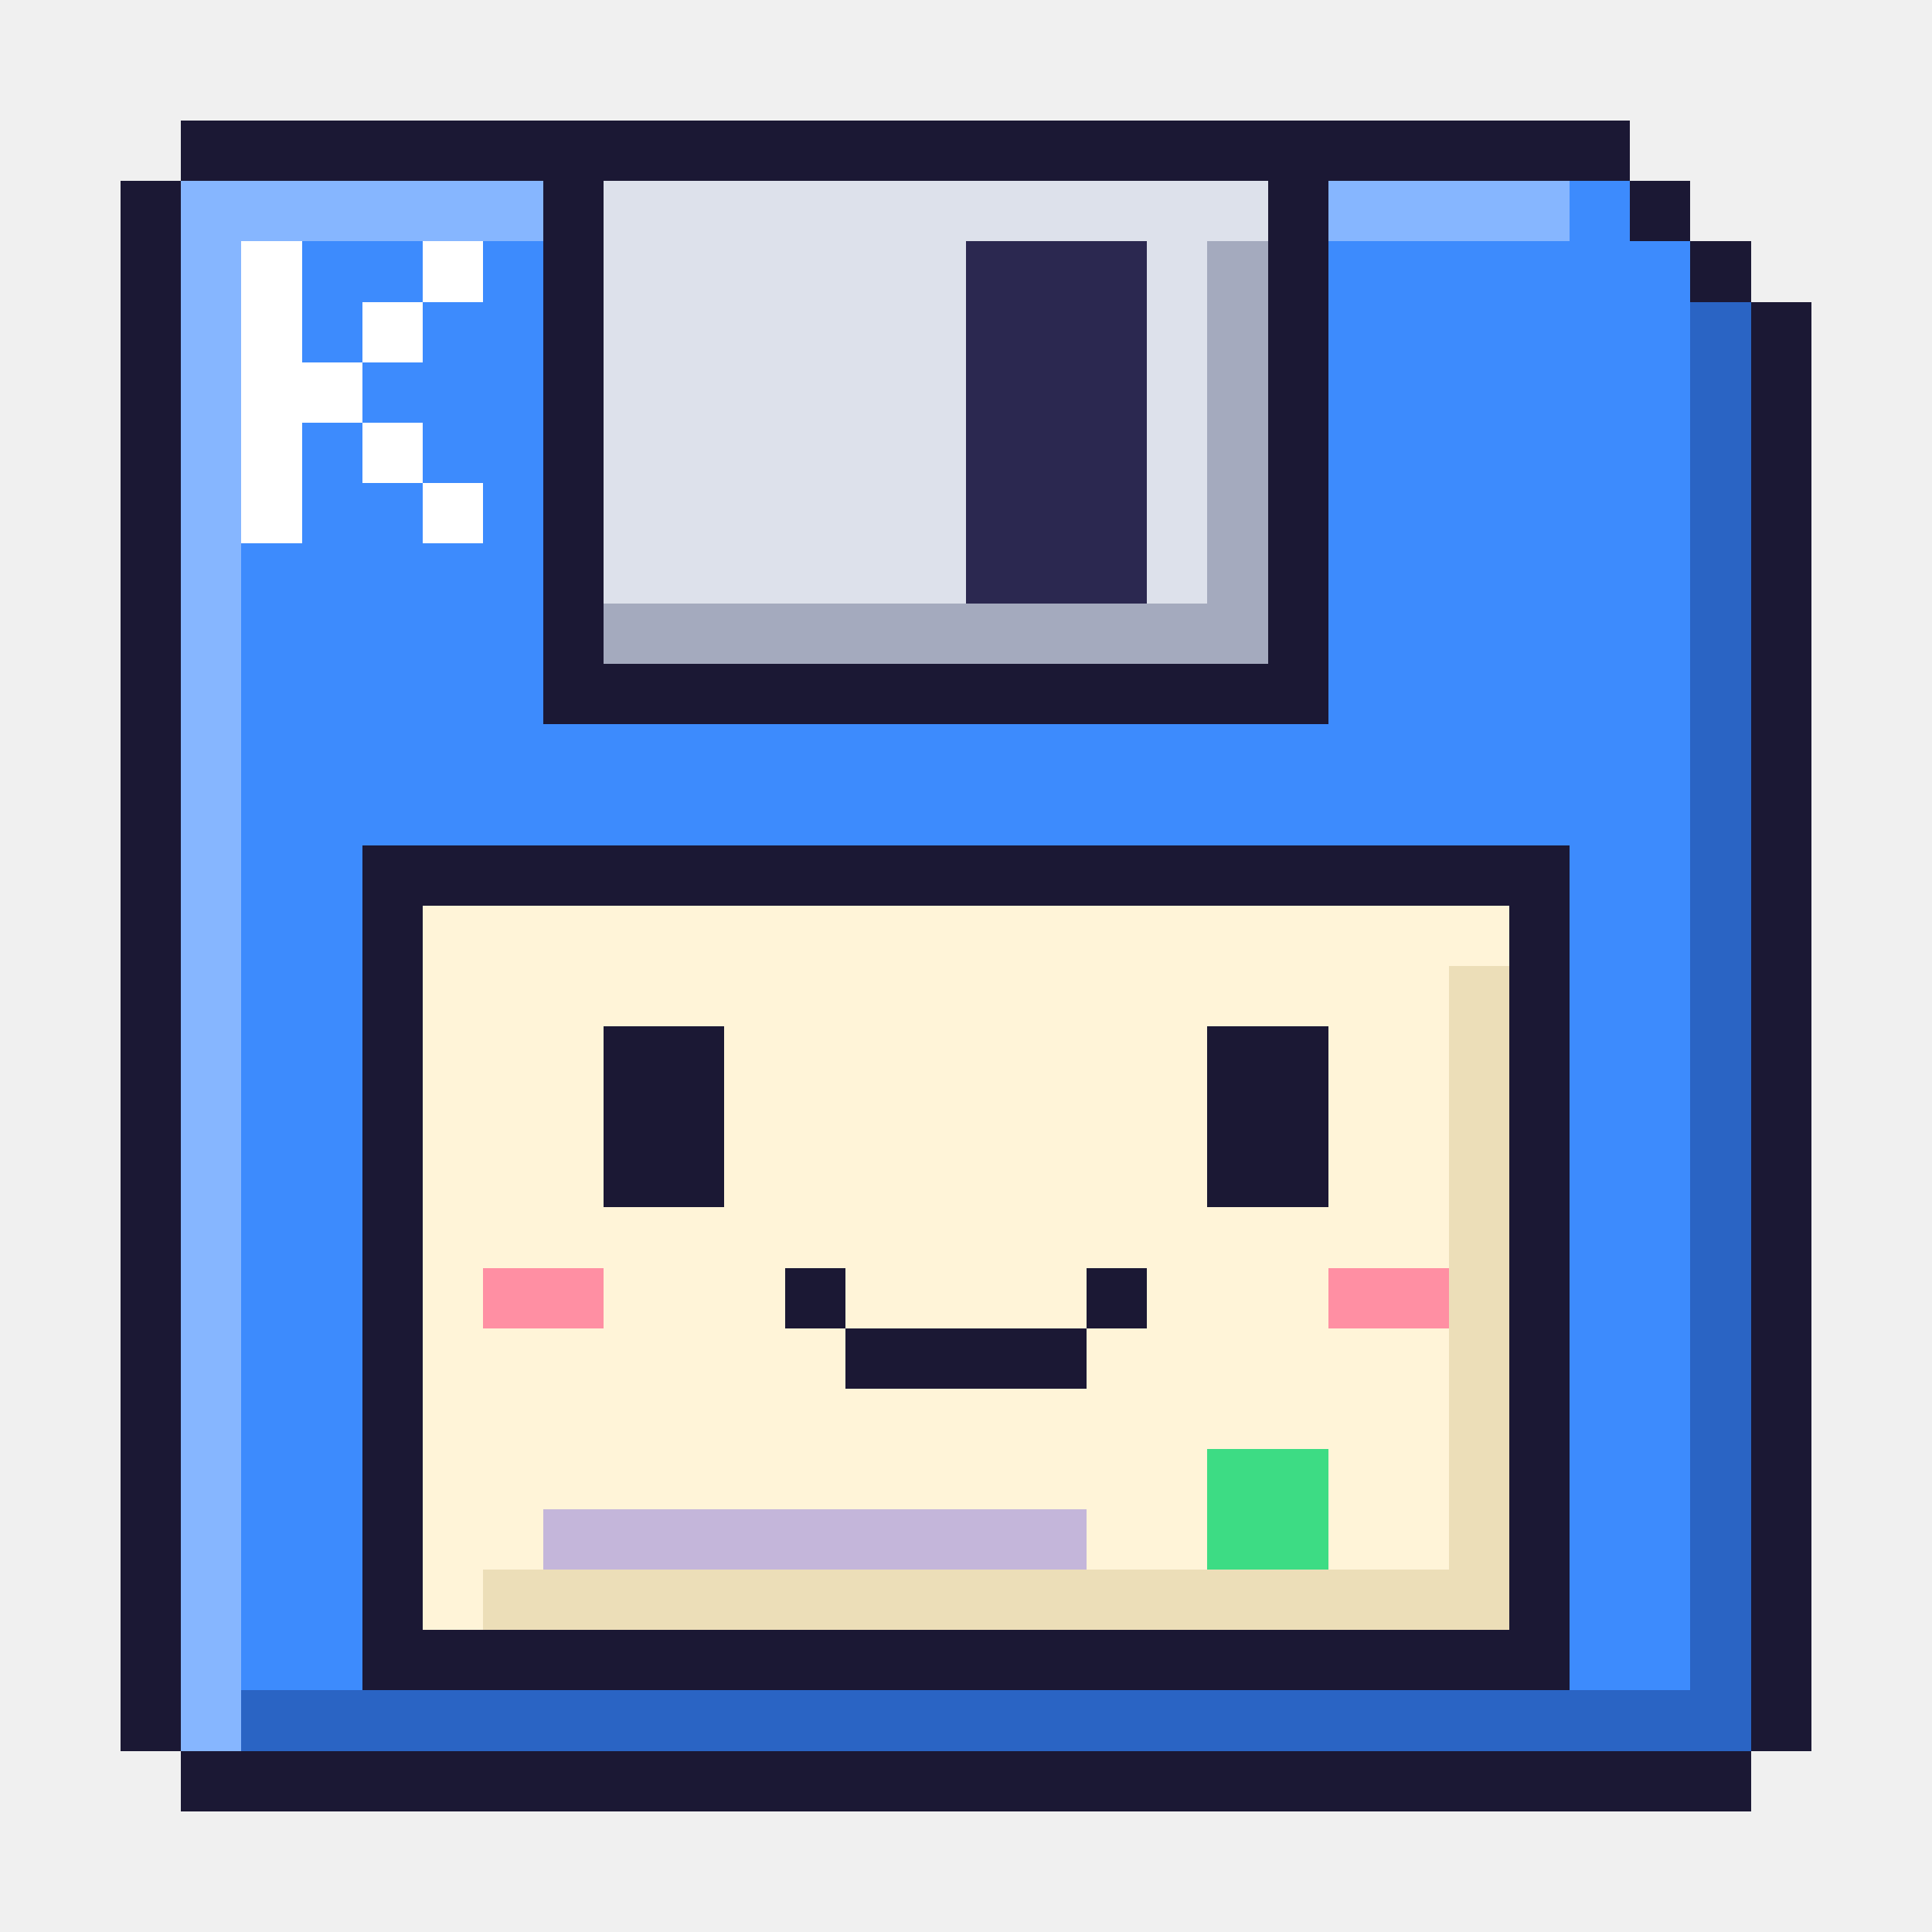
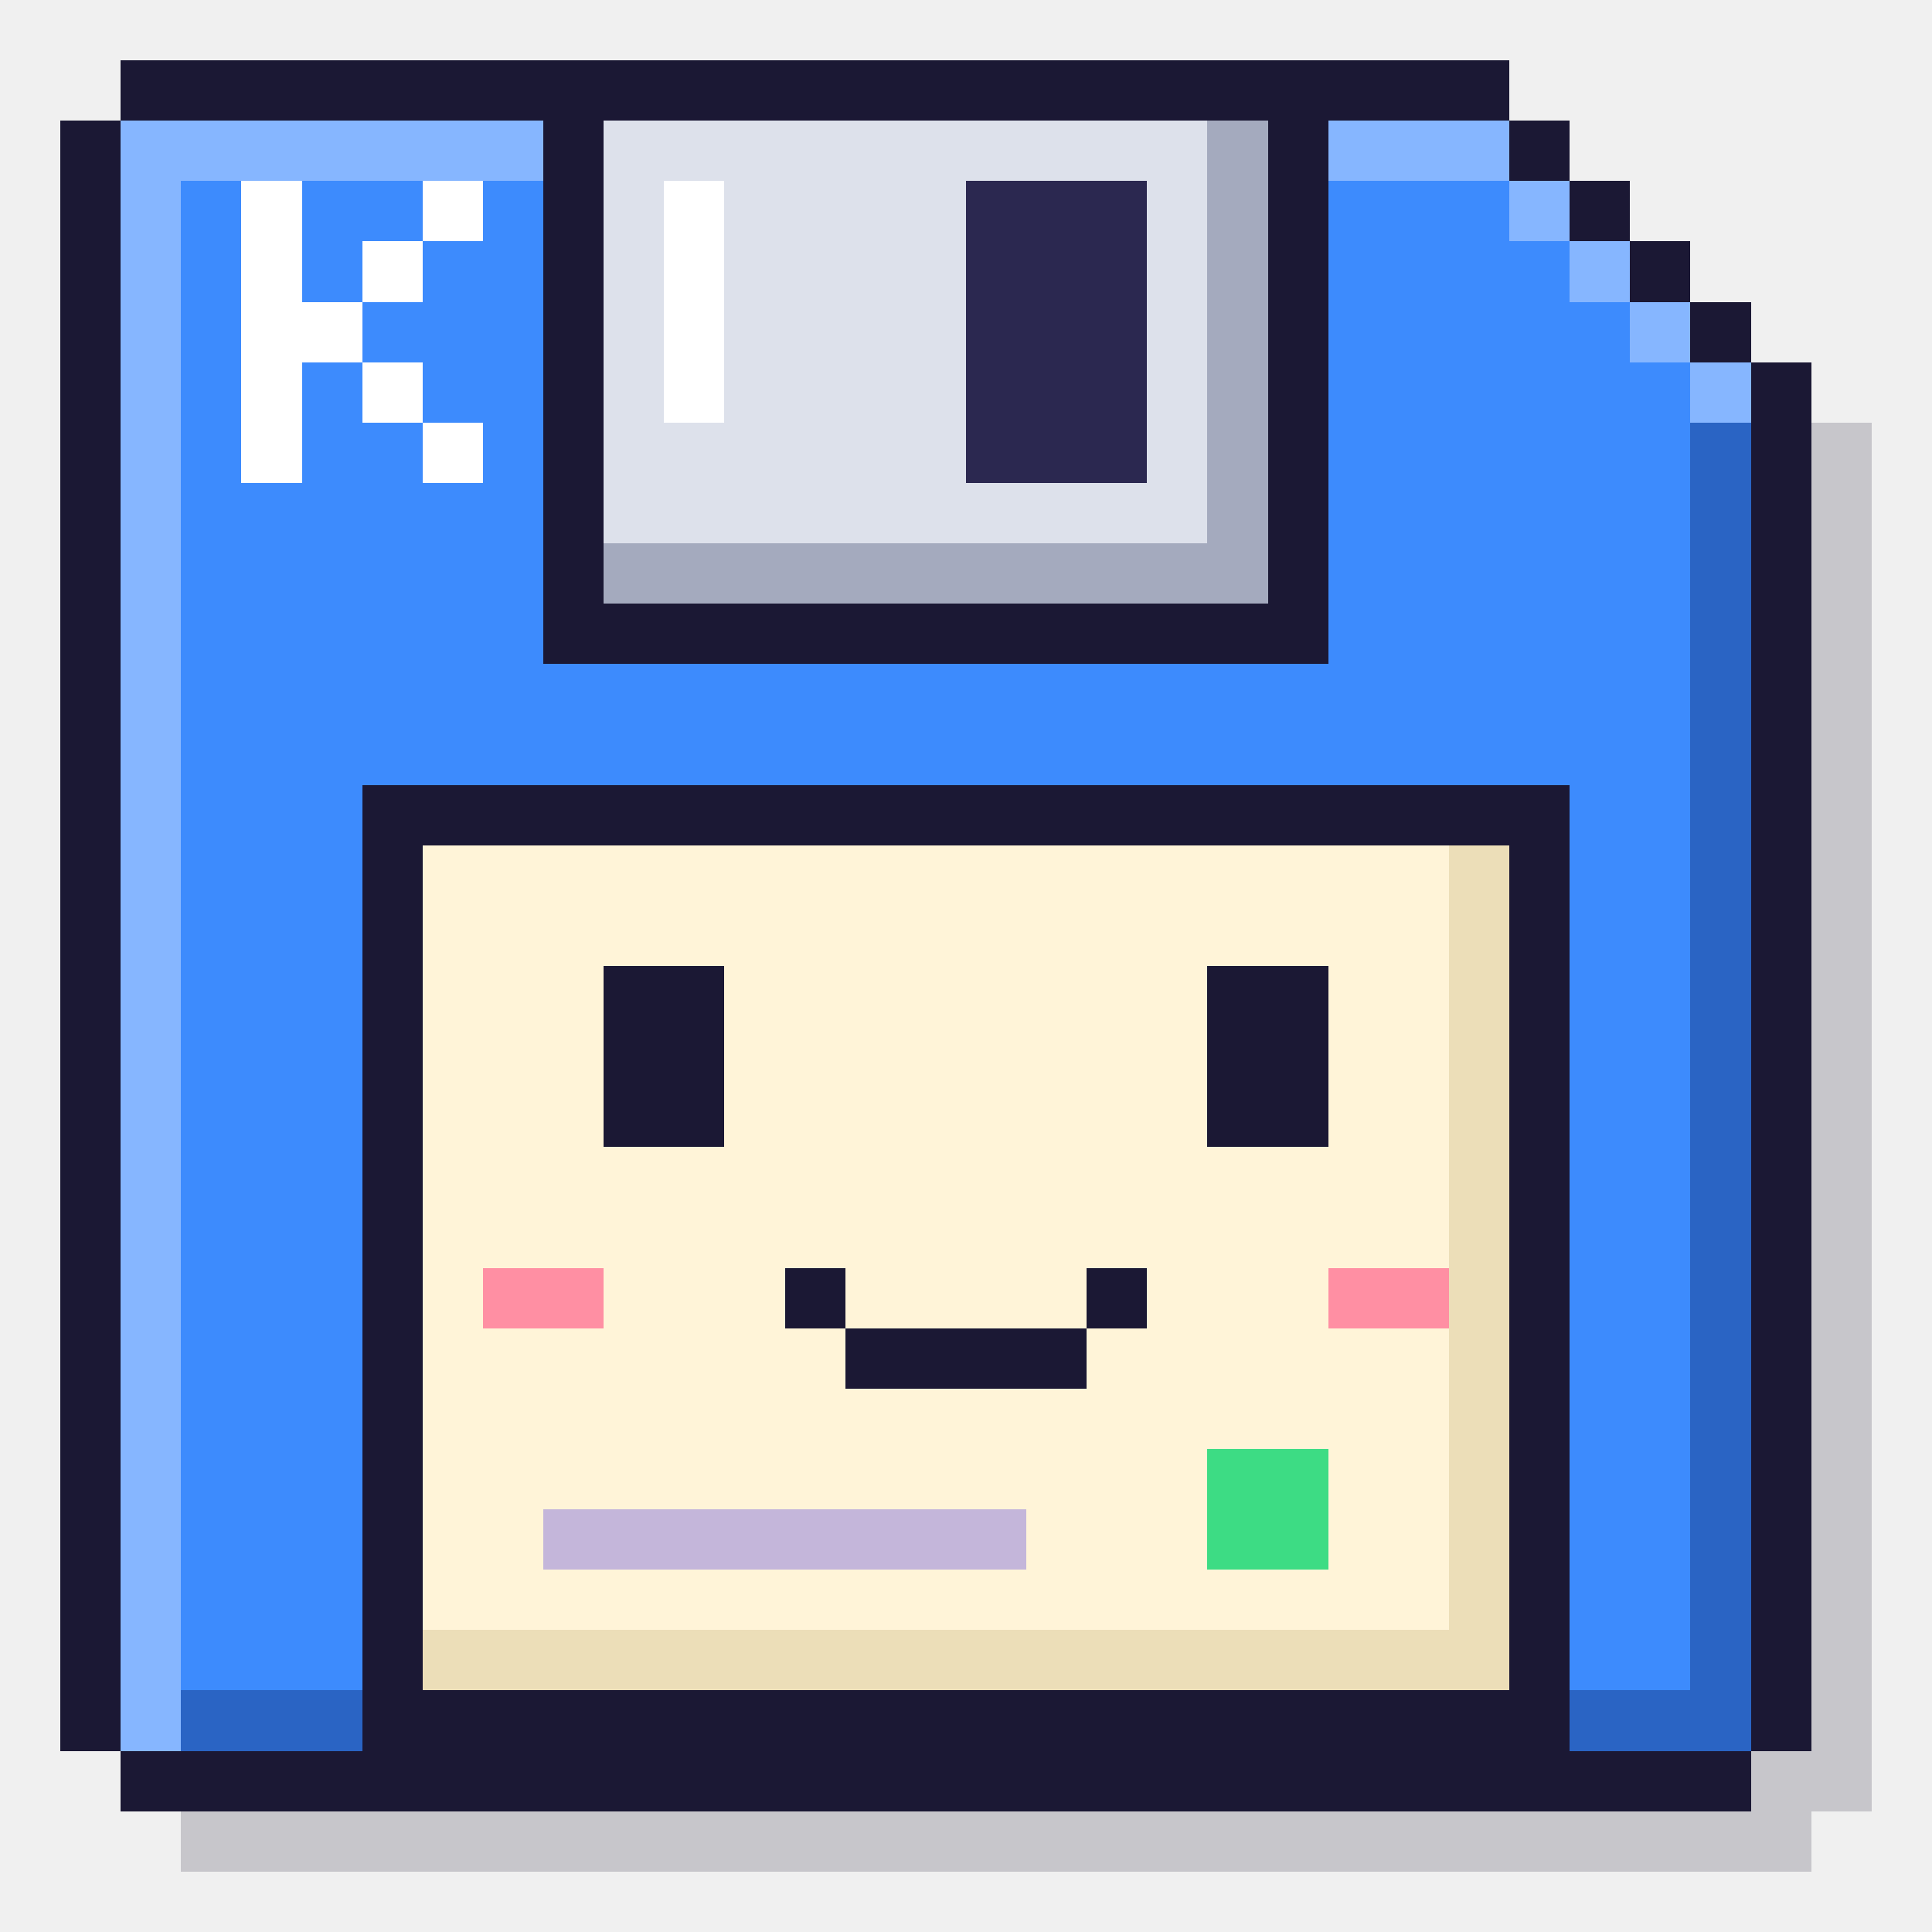
<svg xmlns="http://www.w3.org/2000/svg" viewBox="0 0 32 32" shape-rendering="crispEdges" role="img" aria-label="KiloNote (ocean)">
  <g fill="#1B1834">
-     <rect x="3" y="2" width="24" height="1" />
-     <rect x="2" y="3" width="1" height="1" />
+     <rect x="2" y="1" width="23" height="1" />
+     <rect x="1" y="2" width="1" height="1" />
+     <rect x="9" y="2" width="1" height="1" />
+     <rect x="21" y="2" width="1" height="1" />
+     <rect x="25" y="2" width="1" height="1" />
+     <rect x="1" y="3" width="1" height="1" />
    <rect x="9" y="3" width="1" height="1" />
    <rect x="21" y="3" width="1" height="1" />
-     <rect x="27" y="3" width="1" height="1" />
-     <rect x="2" y="4" width="1" height="1" />
+     <rect x="26" y="3" width="1" height="1" />
+     <rect x="1" y="4" width="1" height="1" />
    <rect x="9" y="4" width="1" height="1" />
    <rect x="21" y="4" width="1" height="1" />
-     <rect x="28" y="4" width="1" height="1" />
-     <rect x="2" y="5" width="1" height="1" />
+     <rect x="27" y="4" width="1" height="1" />
+     <rect x="1" y="5" width="1" height="1" />
    <rect x="9" y="5" width="1" height="1" />
    <rect x="21" y="5" width="1" height="1" />
-     <rect x="29" y="5" width="1" height="1" />
-     <rect x="2" y="6" width="1" height="1" />
+     <rect x="28" y="5" width="1" height="1" />
+     <rect x="1" y="6" width="1" height="1" />
    <rect x="9" y="6" width="1" height="1" />
    <rect x="21" y="6" width="1" height="1" />
    <rect x="29" y="6" width="1" height="1" />
-     <rect x="2" y="7" width="1" height="1" />
+     <rect x="1" y="7" width="1" height="1" />
    <rect x="9" y="7" width="1" height="1" />
    <rect x="21" y="7" width="1" height="1" />
    <rect x="29" y="7" width="1" height="1" />
-     <rect x="2" y="8" width="1" height="1" />
+     <rect x="1" y="8" width="1" height="1" />
    <rect x="9" y="8" width="1" height="1" />
    <rect x="21" y="8" width="1" height="1" />
    <rect x="29" y="8" width="1" height="1" />
-     <rect x="2" y="9" width="1" height="1" />
+     <rect x="1" y="9" width="1" height="1" />
    <rect x="9" y="9" width="1" height="1" />
    <rect x="21" y="9" width="1" height="1" />
    <rect x="29" y="9" width="1" height="1" />
-     <rect x="2" y="10" width="1" height="1" />
-     <rect x="9" y="10" width="1" height="1" />
-     <rect x="21" y="10" width="1" height="1" />
+     <rect x="1" y="10" width="1" height="1" />
+     <rect x="9" y="10" width="13" height="1" />
    <rect x="29" y="10" width="1" height="1" />
-     <rect x="2" y="11" width="1" height="1" />
-     <rect x="9" y="11" width="13" height="1" />
+     <rect x="1" y="11" width="1" height="1" />
    <rect x="29" y="11" width="1" height="1" />
-     <rect x="2" y="12" width="1" height="1" />
+     <rect x="1" y="12" width="1" height="1" />
    <rect x="29" y="12" width="1" height="1" />
-     <rect x="2" y="13" width="1" height="1" />
+     <rect x="1" y="13" width="1" height="1" />
+     <rect x="6" y="13" width="20" height="1" />
    <rect x="29" y="13" width="1" height="1" />
-     <rect x="2" y="14" width="1" height="1" />
-     <rect x="6" y="14" width="20" height="1" />
+     <rect x="1" y="14" width="1" height="1" />
+     <rect x="6" y="14" width="1" height="1" />
+     <rect x="25" y="14" width="1" height="1" />
    <rect x="29" y="14" width="1" height="1" />
-     <rect x="2" y="15" width="1" height="1" />
+     <rect x="1" y="15" width="1" height="1" />
    <rect x="6" y="15" width="1" height="1" />
    <rect x="25" y="15" width="1" height="1" />
    <rect x="29" y="15" width="1" height="1" />
-     <rect x="2" y="16" width="1" height="1" />
+     <rect x="1" y="16" width="1" height="1" />
    <rect x="6" y="16" width="1" height="1" />
    <rect x="25" y="16" width="1" height="1" />
    <rect x="29" y="16" width="1" height="1" />
-     <rect x="2" y="17" width="1" height="1" />
+     <rect x="1" y="17" width="1" height="1" />
    <rect x="6" y="17" width="1" height="1" />
    <rect x="25" y="17" width="1" height="1" />
    <rect x="29" y="17" width="1" height="1" />
-     <rect x="2" y="18" width="1" height="1" />
+     <rect x="1" y="18" width="1" height="1" />
    <rect x="6" y="18" width="1" height="1" />
    <rect x="25" y="18" width="1" height="1" />
    <rect x="29" y="18" width="1" height="1" />
-     <rect x="2" y="19" width="1" height="1" />
+     <rect x="1" y="19" width="1" height="1" />
    <rect x="6" y="19" width="1" height="1" />
    <rect x="25" y="19" width="1" height="1" />
    <rect x="29" y="19" width="1" height="1" />
-     <rect x="2" y="20" width="1" height="1" />
+     <rect x="1" y="20" width="1" height="1" />
    <rect x="6" y="20" width="1" height="1" />
    <rect x="25" y="20" width="1" height="1" />
    <rect x="29" y="20" width="1" height="1" />
-     <rect x="2" y="21" width="1" height="1" />
+     <rect x="1" y="21" width="1" height="1" />
    <rect x="6" y="21" width="1" height="1" />
    <rect x="25" y="21" width="1" height="1" />
    <rect x="29" y="21" width="1" height="1" />
-     <rect x="2" y="22" width="1" height="1" />
+     <rect x="1" y="22" width="1" height="1" />
    <rect x="6" y="22" width="1" height="1" />
    <rect x="25" y="22" width="1" height="1" />
    <rect x="29" y="22" width="1" height="1" />
-     <rect x="2" y="23" width="1" height="1" />
+     <rect x="1" y="23" width="1" height="1" />
    <rect x="6" y="23" width="1" height="1" />
    <rect x="25" y="23" width="1" height="1" />
    <rect x="29" y="23" width="1" height="1" />
-     <rect x="2" y="24" width="1" height="1" />
+     <rect x="1" y="24" width="1" height="1" />
    <rect x="6" y="24" width="1" height="1" />
    <rect x="25" y="24" width="1" height="1" />
    <rect x="29" y="24" width="1" height="1" />
-     <rect x="2" y="25" width="1" height="1" />
+     <rect x="1" y="25" width="1" height="1" />
    <rect x="6" y="25" width="1" height="1" />
    <rect x="25" y="25" width="1" height="1" />
    <rect x="29" y="25" width="1" height="1" />
-     <rect x="2" y="26" width="1" height="1" />
+     <rect x="1" y="26" width="1" height="1" />
    <rect x="6" y="26" width="1" height="1" />
    <rect x="25" y="26" width="1" height="1" />
    <rect x="29" y="26" width="1" height="1" />
+     <rect x="1" y="27" width="1" height="1" />
+     <rect x="6" y="27" width="1" height="1" />
+     <rect x="25" y="27" width="1" height="1" />
+     <rect x="29" y="27" width="1" height="1" />
+     <rect x="1" y="28" width="1" height="1" />
+     <rect x="6" y="28" width="20" height="1" />
+     <rect x="29" y="28" width="1" height="1" />
+     <rect x="2" y="29" width="27" height="1" />
+   </g>
+   <g fill="#86B6FF">
+     <rect x="2" y="2" width="7" height="1" />
+     <rect x="22" y="2" width="3" height="1" />
+     <rect x="2" y="3" width="1" height="1" />
+     <rect x="25" y="3" width="1" height="1" />
+     <rect x="2" y="4" width="1" height="1" />
+     <rect x="26" y="4" width="1" height="1" />
+     <rect x="2" y="5" width="1" height="1" />
+     <rect x="27" y="5" width="1" height="1" />
+     <rect x="2" y="6" width="1" height="1" />
+     <rect x="28" y="6" width="1" height="1" />
+     <rect x="2" y="7" width="1" height="1" />
+     <rect x="2" y="8" width="1" height="1" />
+     <rect x="2" y="9" width="1" height="1" />
+     <rect x="2" y="10" width="1" height="1" />
+     <rect x="2" y="11" width="1" height="1" />
+     <rect x="2" y="12" width="1" height="1" />
+     <rect x="2" y="13" width="1" height="1" />
+     <rect x="2" y="14" width="1" height="1" />
+     <rect x="2" y="15" width="1" height="1" />
+     <rect x="2" y="16" width="1" height="1" />
+     <rect x="2" y="17" width="1" height="1" />
+     <rect x="2" y="18" width="1" height="1" />
+     <rect x="2" y="19" width="1" height="1" />
+     <rect x="2" y="20" width="1" height="1" />
+     <rect x="2" y="21" width="1" height="1" />
+     <rect x="2" y="22" width="1" height="1" />
+     <rect x="2" y="23" width="1" height="1" />
+     <rect x="2" y="24" width="1" height="1" />
+     <rect x="2" y="25" width="1" height="1" />
+     <rect x="2" y="26" width="1" height="1" />
    <rect x="2" y="27" width="1" height="1" />
-     <rect x="6" y="27" width="20" height="1" />
-     <rect x="29" y="27" width="1" height="1" />
    <rect x="2" y="28" width="1" height="1" />
-     <rect x="29" y="28" width="1" height="1" />
-     <rect x="3" y="29" width="26" height="1" />
-   </g>
-   <g fill="#86B6FF">
-     <rect x="3" y="3" width="6" height="1" />
-     <rect x="22" y="3" width="4" height="1" />
-     <rect x="3" y="4" width="1" height="1" />
-     <rect x="3" y="5" width="1" height="1" />
-     <rect x="3" y="6" width="1" height="1" />
-     <rect x="3" y="7" width="1" height="1" />
-     <rect x="3" y="8" width="1" height="1" />
-     <rect x="3" y="9" width="1" height="1" />
-     <rect x="3" y="10" width="1" height="1" />
-     <rect x="3" y="11" width="1" height="1" />
-     <rect x="3" y="12" width="1" height="1" />
-     <rect x="3" y="13" width="1" height="1" />
-     <rect x="3" y="14" width="1" height="1" />
-     <rect x="3" y="15" width="1" height="1" />
-     <rect x="3" y="16" width="1" height="1" />
-     <rect x="3" y="17" width="1" height="1" />
-     <rect x="3" y="18" width="1" height="1" />
-     <rect x="3" y="19" width="1" height="1" />
-     <rect x="3" y="20" width="1" height="1" />
-     <rect x="3" y="21" width="1" height="1" />
-     <rect x="3" y="22" width="1" height="1" />
-     <rect x="3" y="23" width="1" height="1" />
-     <rect x="3" y="24" width="1" height="1" />
-     <rect x="3" y="25" width="1" height="1" />
-     <rect x="3" y="26" width="1" height="1" />
-     <rect x="3" y="27" width="1" height="1" />
-     <rect x="3" y="28" width="1" height="1" />
  </g>
  <g fill="#DDE1EB">
-     <rect x="10" y="3" width="11" height="1" />
-     <rect x="10" y="4" width="6" height="1" />
+     <rect x="10" y="2" width="10" height="1" />
+     <rect x="10" y="3" width="1" height="1" />
+     <rect x="12" y="3" width="4" height="1" />
+     <rect x="19" y="3" width="1" height="1" />
+     <rect x="10" y="4" width="1" height="1" />
+     <rect x="12" y="4" width="4" height="1" />
    <rect x="19" y="4" width="1" height="1" />
-     <rect x="10" y="5" width="6" height="1" />
+     <rect x="10" y="5" width="1" height="1" />
+     <rect x="12" y="5" width="4" height="1" />
    <rect x="19" y="5" width="1" height="1" />
-     <rect x="10" y="6" width="6" height="1" />
+     <rect x="10" y="6" width="1" height="1" />
+     <rect x="12" y="6" width="4" height="1" />
    <rect x="19" y="6" width="1" height="1" />
    <rect x="10" y="7" width="6" height="1" />
    <rect x="19" y="7" width="1" height="1" />
-     <rect x="10" y="8" width="6" height="1" />
-     <rect x="19" y="8" width="1" height="1" />
-     <rect x="10" y="9" width="6" height="1" />
-     <rect x="19" y="9" width="1" height="1" />
-   </g>
-   <g fill="#3D8BFD">
-     <rect x="26" y="3" width="1" height="1" />
-     <rect x="5" y="4" width="2" height="1" />
-     <rect x="8" y="4" width="1" height="1" />
-     <rect x="22" y="4" width="6" height="1" />
-     <rect x="5" y="5" width="1" height="1" />
-     <rect x="7" y="5" width="2" height="1" />
-     <rect x="22" y="5" width="6" height="1" />
-     <rect x="6" y="6" width="3" height="1" />
-     <rect x="22" y="6" width="6" height="1" />
-     <rect x="5" y="7" width="1" height="1" />
-     <rect x="7" y="7" width="2" height="1" />
-     <rect x="22" y="7" width="6" height="1" />
-     <rect x="5" y="8" width="2" height="1" />
-     <rect x="8" y="8" width="1" height="1" />
-     <rect x="22" y="8" width="6" height="1" />
-     <rect x="4" y="9" width="5" height="1" />
-     <rect x="22" y="9" width="6" height="1" />
-     <rect x="4" y="10" width="5" height="1" />
-     <rect x="22" y="10" width="6" height="1" />
-     <rect x="4" y="11" width="5" height="1" />
-     <rect x="22" y="11" width="6" height="1" />
-     <rect x="4" y="12" width="24" height="1" />
-     <rect x="4" y="13" width="24" height="1" />
-     <rect x="4" y="14" width="2" height="1" />
-     <rect x="26" y="14" width="2" height="1" />
-     <rect x="4" y="15" width="2" height="1" />
-     <rect x="26" y="15" width="2" height="1" />
-     <rect x="4" y="16" width="2" height="1" />
-     <rect x="26" y="16" width="2" height="1" />
-     <rect x="4" y="17" width="2" height="1" />
-     <rect x="26" y="17" width="2" height="1" />
-     <rect x="4" y="18" width="2" height="1" />
-     <rect x="26" y="18" width="2" height="1" />
-     <rect x="4" y="19" width="2" height="1" />
-     <rect x="26" y="19" width="2" height="1" />
-     <rect x="4" y="20" width="2" height="1" />
-     <rect x="26" y="20" width="2" height="1" />
-     <rect x="4" y="21" width="2" height="1" />
-     <rect x="26" y="21" width="2" height="1" />
-     <rect x="4" y="22" width="2" height="1" />
-     <rect x="26" y="22" width="2" height="1" />
-     <rect x="4" y="23" width="2" height="1" />
-     <rect x="26" y="23" width="2" height="1" />
-     <rect x="4" y="24" width="2" height="1" />
-     <rect x="26" y="24" width="2" height="1" />
-     <rect x="4" y="25" width="2" height="1" />
-     <rect x="26" y="25" width="2" height="1" />
-     <rect x="4" y="26" width="2" height="1" />
-     <rect x="26" y="26" width="2" height="1" />
-     <rect x="4" y="27" width="2" height="1" />
-     <rect x="26" y="27" width="2" height="1" />
-   </g>
-   <g fill="#FFFFFF">
-     <rect x="4" y="4" width="1" height="1" />
-     <rect x="7" y="4" width="1" height="1" />
-     <rect x="4" y="5" width="1" height="1" />
-     <rect x="6" y="5" width="1" height="1" />
-     <rect x="4" y="6" width="2" height="1" />
-     <rect x="4" y="7" width="1" height="1" />
-     <rect x="6" y="7" width="1" height="1" />
-     <rect x="4" y="8" width="1" height="1" />
-     <rect x="7" y="8" width="1" height="1" />
-   </g>
-   <g fill="#2B2850">
-     <rect x="16" y="4" width="3" height="1" />
-     <rect x="16" y="5" width="3" height="1" />
-     <rect x="16" y="6" width="3" height="1" />
-     <rect x="16" y="7" width="3" height="1" />
-     <rect x="16" y="8" width="3" height="1" />
-     <rect x="16" y="9" width="3" height="1" />
+     <rect x="10" y="8" width="10" height="1" />
  </g>
  <g fill="#A4AABE">
+     <rect x="20" y="2" width="1" height="1" />
+     <rect x="20" y="3" width="1" height="1" />
    <rect x="20" y="4" width="1" height="1" />
    <rect x="20" y="5" width="1" height="1" />
    <rect x="20" y="6" width="1" height="1" />
    <rect x="20" y="7" width="1" height="1" />
    <rect x="20" y="8" width="1" height="1" />
-     <rect x="20" y="9" width="1" height="1" />
-     <rect x="10" y="10" width="11" height="1" />
+     <rect x="10" y="9" width="11" height="1" />
+   </g>
+   <g fill="#3D8BFD">
+     <rect x="3" y="3" width="1" height="1" />
+     <rect x="5" y="3" width="2" height="1" />
+     <rect x="8" y="3" width="1" height="1" />
+     <rect x="22" y="3" width="3" height="1" />
+     <rect x="3" y="4" width="1" height="1" />
+     <rect x="5" y="4" width="1" height="1" />
+     <rect x="7" y="4" width="2" height="1" />
+     <rect x="22" y="4" width="4" height="1" />
+     <rect x="3" y="5" width="1" height="1" />
+     <rect x="6" y="5" width="3" height="1" />
+     <rect x="22" y="5" width="5" height="1" />
+     <rect x="3" y="6" width="1" height="1" />
+     <rect x="5" y="6" width="1" height="1" />
+     <rect x="7" y="6" width="2" height="1" />
+     <rect x="22" y="6" width="6" height="1" />
+     <rect x="3" y="7" width="1" height="1" />
+     <rect x="5" y="7" width="2" height="1" />
+     <rect x="8" y="7" width="1" height="1" />
+     <rect x="22" y="7" width="6" height="1" />
+     <rect x="3" y="8" width="6" height="1" />
+     <rect x="22" y="8" width="6" height="1" />
+     <rect x="3" y="9" width="6" height="1" />
+     <rect x="22" y="9" width="6" height="1" />
+     <rect x="3" y="10" width="6" height="1" />
+     <rect x="22" y="10" width="6" height="1" />
+     <rect x="3" y="11" width="25" height="1" />
+     <rect x="3" y="12" width="25" height="1" />
+     <rect x="3" y="13" width="3" height="1" />
+     <rect x="26" y="13" width="2" height="1" />
+     <rect x="3" y="14" width="3" height="1" />
+     <rect x="26" y="14" width="2" height="1" />
+     <rect x="3" y="15" width="3" height="1" />
+     <rect x="26" y="15" width="2" height="1" />
+     <rect x="3" y="16" width="3" height="1" />
+     <rect x="26" y="16" width="2" height="1" />
+     <rect x="3" y="17" width="3" height="1" />
+     <rect x="26" y="17" width="2" height="1" />
+     <rect x="3" y="18" width="3" height="1" />
+     <rect x="26" y="18" width="2" height="1" />
+     <rect x="3" y="19" width="3" height="1" />
+     <rect x="26" y="19" width="2" height="1" />
+     <rect x="3" y="20" width="3" height="1" />
+     <rect x="26" y="20" width="2" height="1" />
+     <rect x="3" y="21" width="3" height="1" />
+     <rect x="26" y="21" width="2" height="1" />
+     <rect x="3" y="22" width="3" height="1" />
+     <rect x="26" y="22" width="2" height="1" />
+     <rect x="3" y="23" width="3" height="1" />
+     <rect x="26" y="23" width="2" height="1" />
+     <rect x="3" y="24" width="3" height="1" />
+     <rect x="26" y="24" width="2" height="1" />
+     <rect x="3" y="25" width="3" height="1" />
+     <rect x="26" y="25" width="2" height="1" />
+     <rect x="3" y="26" width="3" height="1" />
+     <rect x="26" y="26" width="2" height="1" />
+     <rect x="3" y="27" width="3" height="1" />
+     <rect x="26" y="27" width="2" height="1" />
+   </g>
+   <g fill="#FFFFFF">
+     <rect x="4" y="3" width="1" height="1" />
+     <rect x="7" y="3" width="1" height="1" />
+     <rect x="4" y="4" width="1" height="1" />
+     <rect x="6" y="4" width="1" height="1" />
+     <rect x="4" y="5" width="2" height="1" />
+     <rect x="4" y="6" width="1" height="1" />
+     <rect x="6" y="6" width="1" height="1" />
+     <rect x="4" y="7" width="1" height="1" />
+     <rect x="7" y="7" width="1" height="1" />
+   </g>
+   <g fill="#FFFFFF">
+     <rect x="11" y="3" width="1" height="1" />
+     <rect x="11" y="4" width="1" height="1" />
+     <rect x="11" y="5" width="1" height="1" />
+     <rect x="11" y="6" width="1" height="1" />
+   </g>
+   <g fill="#2B2850">
+     <rect x="16" y="3" width="3" height="1" />
+     <rect x="16" y="4" width="3" height="1" />
+     <rect x="16" y="5" width="3" height="1" />
+     <rect x="16" y="6" width="3" height="1" />
+     <rect x="16" y="7" width="3" height="1" />
  </g>
  <g fill="#2A64C4">
-     <rect x="28" y="5" width="1" height="1" />
-     <rect x="28" y="6" width="1" height="1" />
    <rect x="28" y="7" width="1" height="1" />
    <rect x="28" y="8" width="1" height="1" />
    <rect x="28" y="9" width="1" height="1" />
    <rect x="28" y="10" width="1" height="1" />
    <rect x="28" y="11" width="1" height="1" />
    <rect x="28" y="12" width="1" height="1" />
    <rect x="28" y="13" width="1" height="1" />
    <rect x="28" y="14" width="1" height="1" />
    <rect x="28" y="15" width="1" height="1" />
    <rect x="28" y="16" width="1" height="1" />
    <rect x="28" y="17" width="1" height="1" />
    <rect x="28" y="18" width="1" height="1" />
    <rect x="28" y="19" width="1" height="1" />
    <rect x="28" y="20" width="1" height="1" />
    <rect x="28" y="21" width="1" height="1" />
    <rect x="28" y="22" width="1" height="1" />
    <rect x="28" y="23" width="1" height="1" />
    <rect x="28" y="24" width="1" height="1" />
    <rect x="28" y="25" width="1" height="1" />
    <rect x="28" y="26" width="1" height="1" />
    <rect x="28" y="27" width="1" height="1" />
-     <rect x="4" y="28" width="25" height="1" />
+     <rect x="3" y="28" width="3" height="1" />
+     <rect x="26" y="28" width="3" height="1" />
+   </g>
+   <g fill="#0E0B24" fill-opacity="0.18">
+     <rect x="30" y="7" width="1" height="1" />
+     <rect x="30" y="8" width="1" height="1" />
+     <rect x="30" y="9" width="1" height="1" />
+     <rect x="30" y="10" width="1" height="1" />
+     <rect x="30" y="11" width="1" height="1" />
+     <rect x="30" y="12" width="1" height="1" />
+     <rect x="30" y="13" width="1" height="1" />
+     <rect x="30" y="14" width="1" height="1" />
+     <rect x="30" y="15" width="1" height="1" />
+     <rect x="30" y="16" width="1" height="1" />
+     <rect x="30" y="17" width="1" height="1" />
+     <rect x="30" y="18" width="1" height="1" />
+     <rect x="30" y="19" width="1" height="1" />
+     <rect x="30" y="20" width="1" height="1" />
+     <rect x="30" y="21" width="1" height="1" />
+     <rect x="30" y="22" width="1" height="1" />
+     <rect x="30" y="23" width="1" height="1" />
+     <rect x="30" y="24" width="1" height="1" />
+     <rect x="30" y="25" width="1" height="1" />
+     <rect x="30" y="26" width="1" height="1" />
+     <rect x="30" y="27" width="1" height="1" />
+     <rect x="30" y="28" width="1" height="1" />
+     <rect x="29" y="29" width="2" height="1" />
+     <rect x="3" y="30" width="27" height="1" />
  </g>
  <g fill="#FFF4D8">
-     <rect x="7" y="15" width="18" height="1" />
-     <rect x="7" y="16" width="17" height="1" />
+     <rect x="7" y="14" width="17" height="1" />
+     <rect x="7" y="15" width="17" height="1" />
+     <rect x="7" y="16" width="3" height="1" />
+     <rect x="12" y="16" width="8" height="1" />
+     <rect x="22" y="16" width="2" height="1" />
    <rect x="7" y="17" width="3" height="1" />
    <rect x="12" y="17" width="8" height="1" />
    <rect x="22" y="17" width="2" height="1" />
    <rect x="7" y="18" width="3" height="1" />
    <rect x="12" y="18" width="8" height="1" />
    <rect x="22" y="18" width="2" height="1" />
-     <rect x="7" y="19" width="3" height="1" />
-     <rect x="12" y="19" width="8" height="1" />
-     <rect x="22" y="19" width="2" height="1" />
+     <rect x="7" y="19" width="17" height="1" />
    <rect x="7" y="20" width="17" height="1" />
    <rect x="7" y="21" width="1" height="1" />
    <rect x="10" y="21" width="3" height="1" />
    <rect x="14" y="21" width="4" height="1" />
    <rect x="19" y="21" width="3" height="1" />
    <rect x="7" y="22" width="7" height="1" />
    <rect x="18" y="22" width="6" height="1" />
    <rect x="7" y="23" width="17" height="1" />
    <rect x="7" y="24" width="13" height="1" />
    <rect x="22" y="24" width="2" height="1" />
    <rect x="7" y="25" width="2" height="1" />
-     <rect x="18" y="25" width="2" height="1" />
+     <rect x="17" y="25" width="3" height="1" />
    <rect x="22" y="25" width="2" height="1" />
-     <rect x="7" y="26" width="1" height="1" />
+     <rect x="7" y="26" width="17" height="1" />
  </g>
  <g fill="#ECDEB8">
+     <rect x="24" y="14" width="1" height="1" />
+     <rect x="24" y="15" width="1" height="1" />
    <rect x="24" y="16" width="1" height="1" />
    <rect x="24" y="17" width="1" height="1" />
    <rect x="24" y="18" width="1" height="1" />
    <rect x="24" y="19" width="1" height="1" />
    <rect x="24" y="20" width="1" height="1" />
    <rect x="24" y="21" width="1" height="1" />
    <rect x="24" y="22" width="1" height="1" />
    <rect x="24" y="23" width="1" height="1" />
    <rect x="24" y="24" width="1" height="1" />
    <rect x="24" y="25" width="1" height="1" />
-     <rect x="8" y="26" width="17" height="1" />
+     <rect x="24" y="26" width="1" height="1" />
+     <rect x="7" y="27" width="18" height="1" />
  </g>
  <g fill="#1B1834">
+     <rect x="10" y="16" width="2" height="1" />
+     <rect x="20" y="16" width="2" height="1" />
    <rect x="10" y="17" width="2" height="1" />
    <rect x="20" y="17" width="2" height="1" />
    <rect x="10" y="18" width="2" height="1" />
    <rect x="20" y="18" width="2" height="1" />
-     <rect x="10" y="19" width="2" height="1" />
-     <rect x="20" y="19" width="2" height="1" />
  </g>
  <g fill="#FF8FA3">
    <rect x="8" y="21" width="2" height="1" />
    <rect x="22" y="21" width="2" height="1" />
  </g>
  <g fill="#1B1834">
    <rect x="13" y="21" width="1" height="1" />
    <rect x="18" y="21" width="1" height="1" />
    <rect x="14" y="22" width="4" height="1" />
  </g>
  <g fill="#3DDC84">
    <rect x="20" y="24" width="2" height="1" />
    <rect x="20" y="25" width="2" height="1" />
  </g>
  <g fill="#C4B6DA">
-     <rect x="9" y="25" width="9" height="1" />
+     <rect x="9" y="25" width="8" height="1" />
  </g>
</svg>
